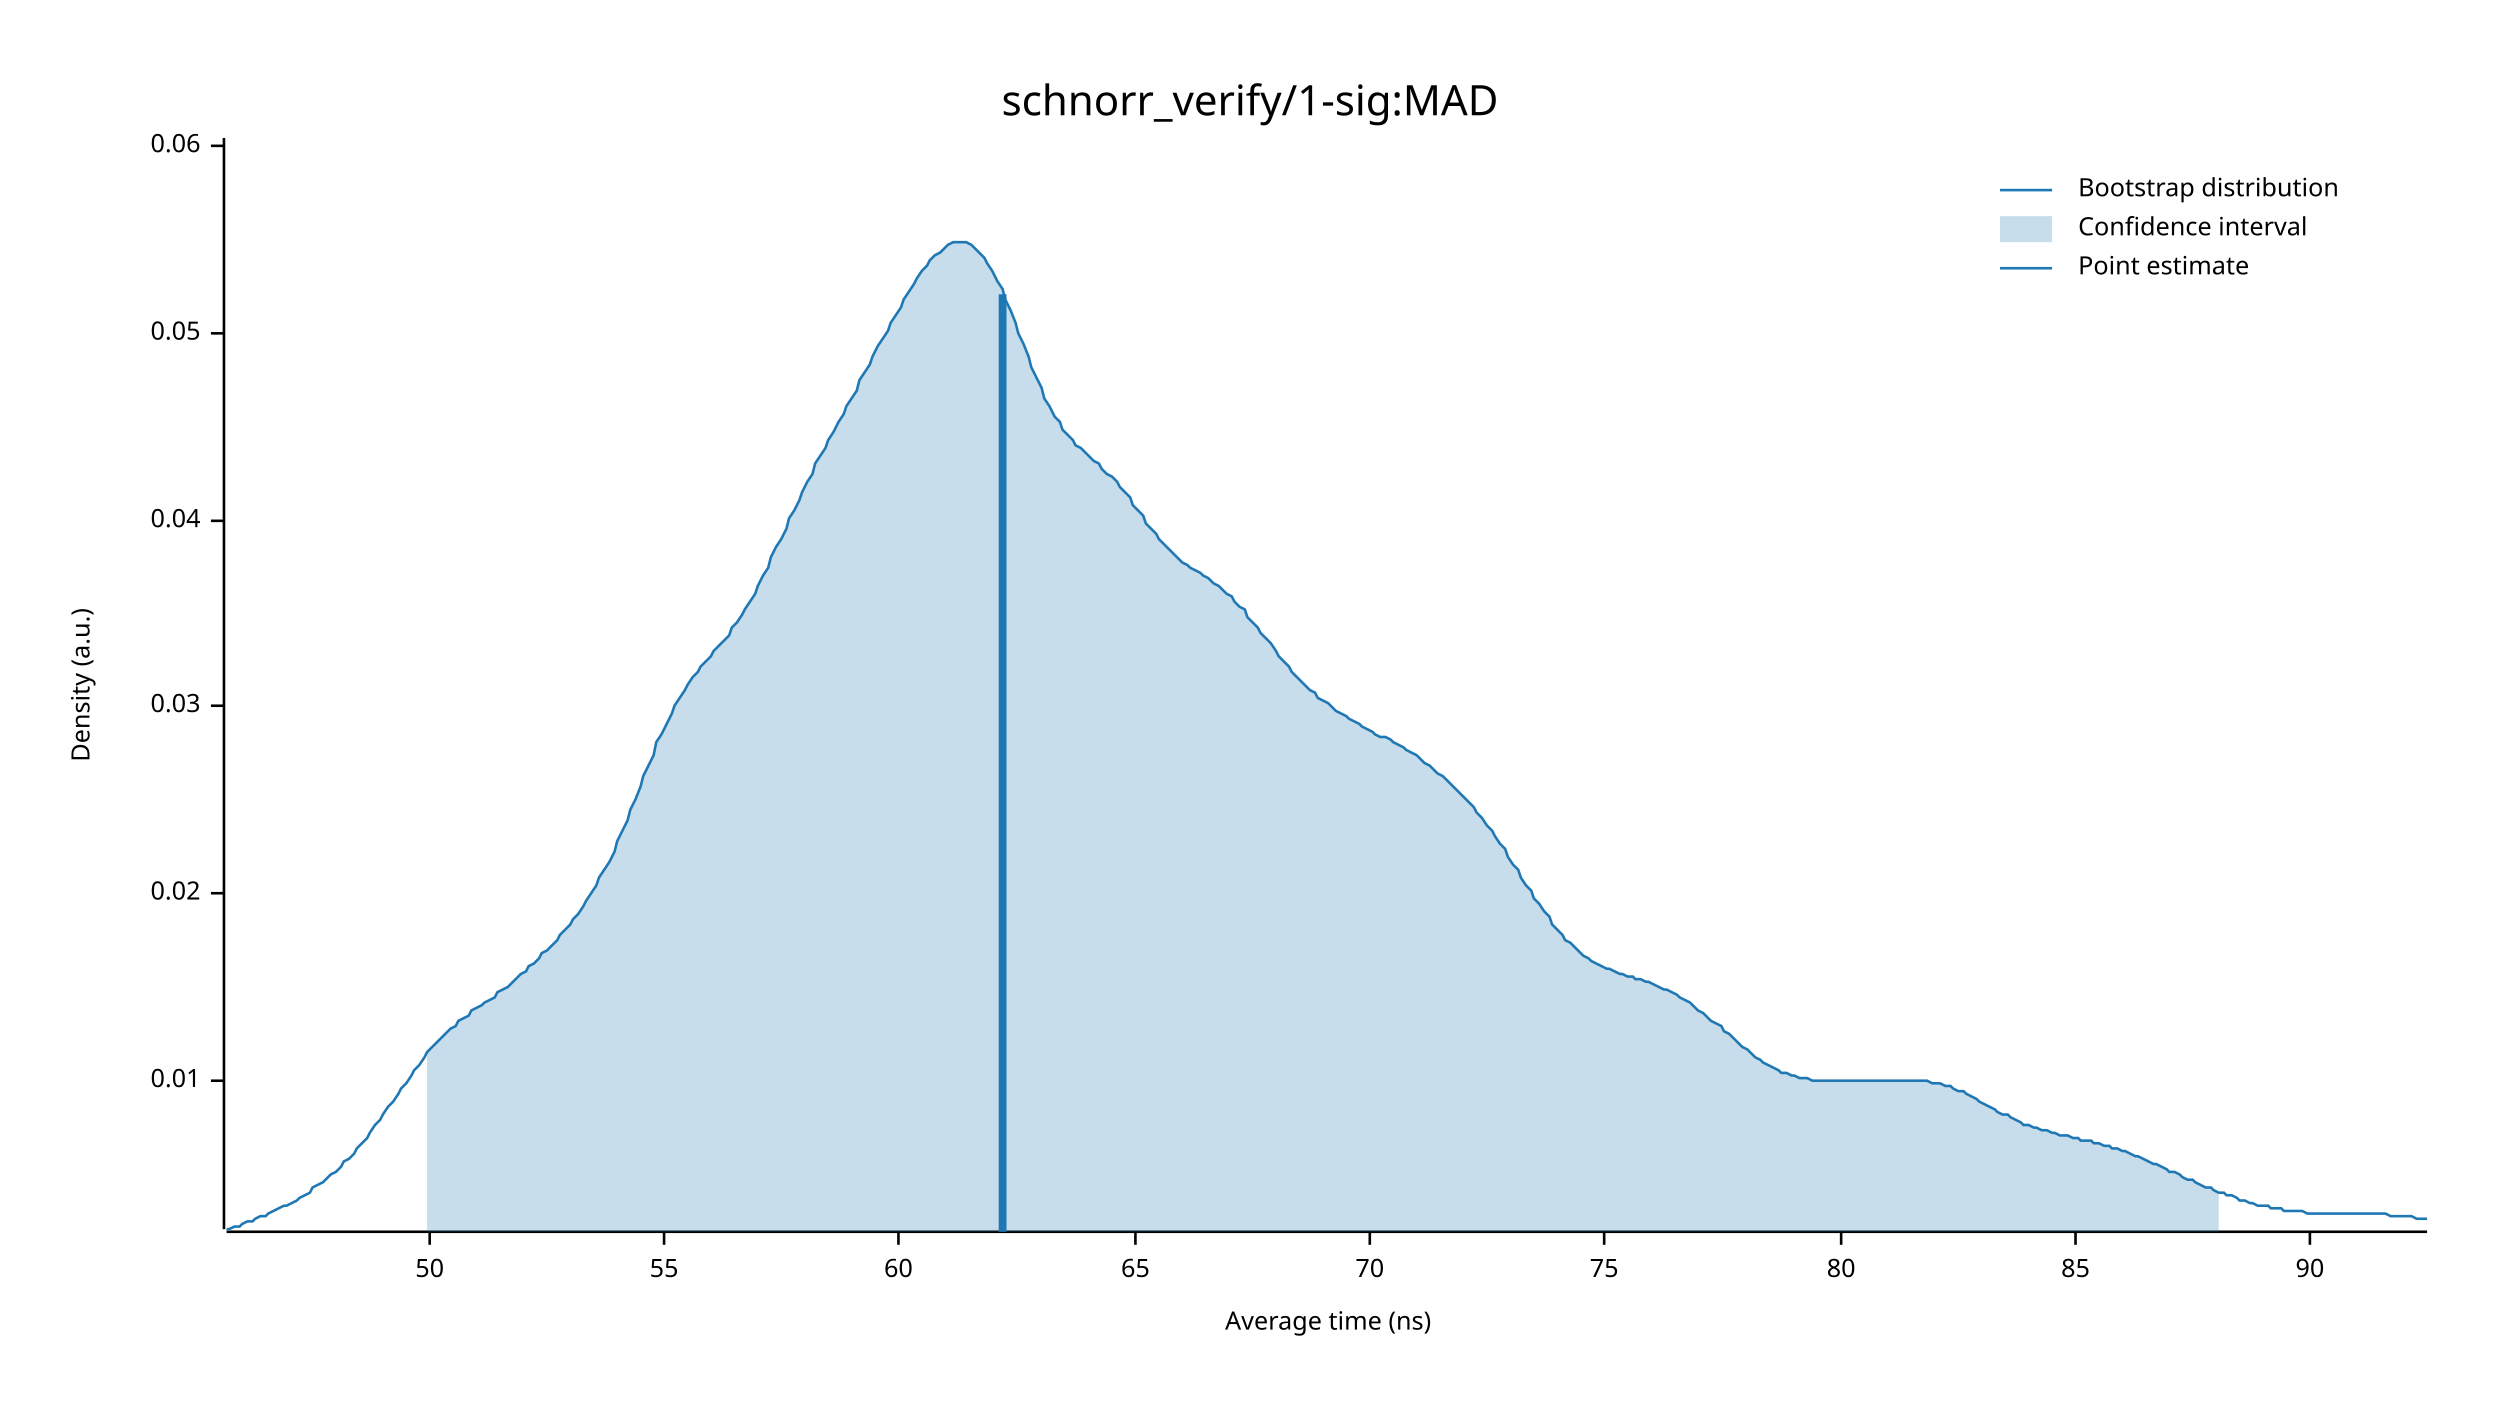
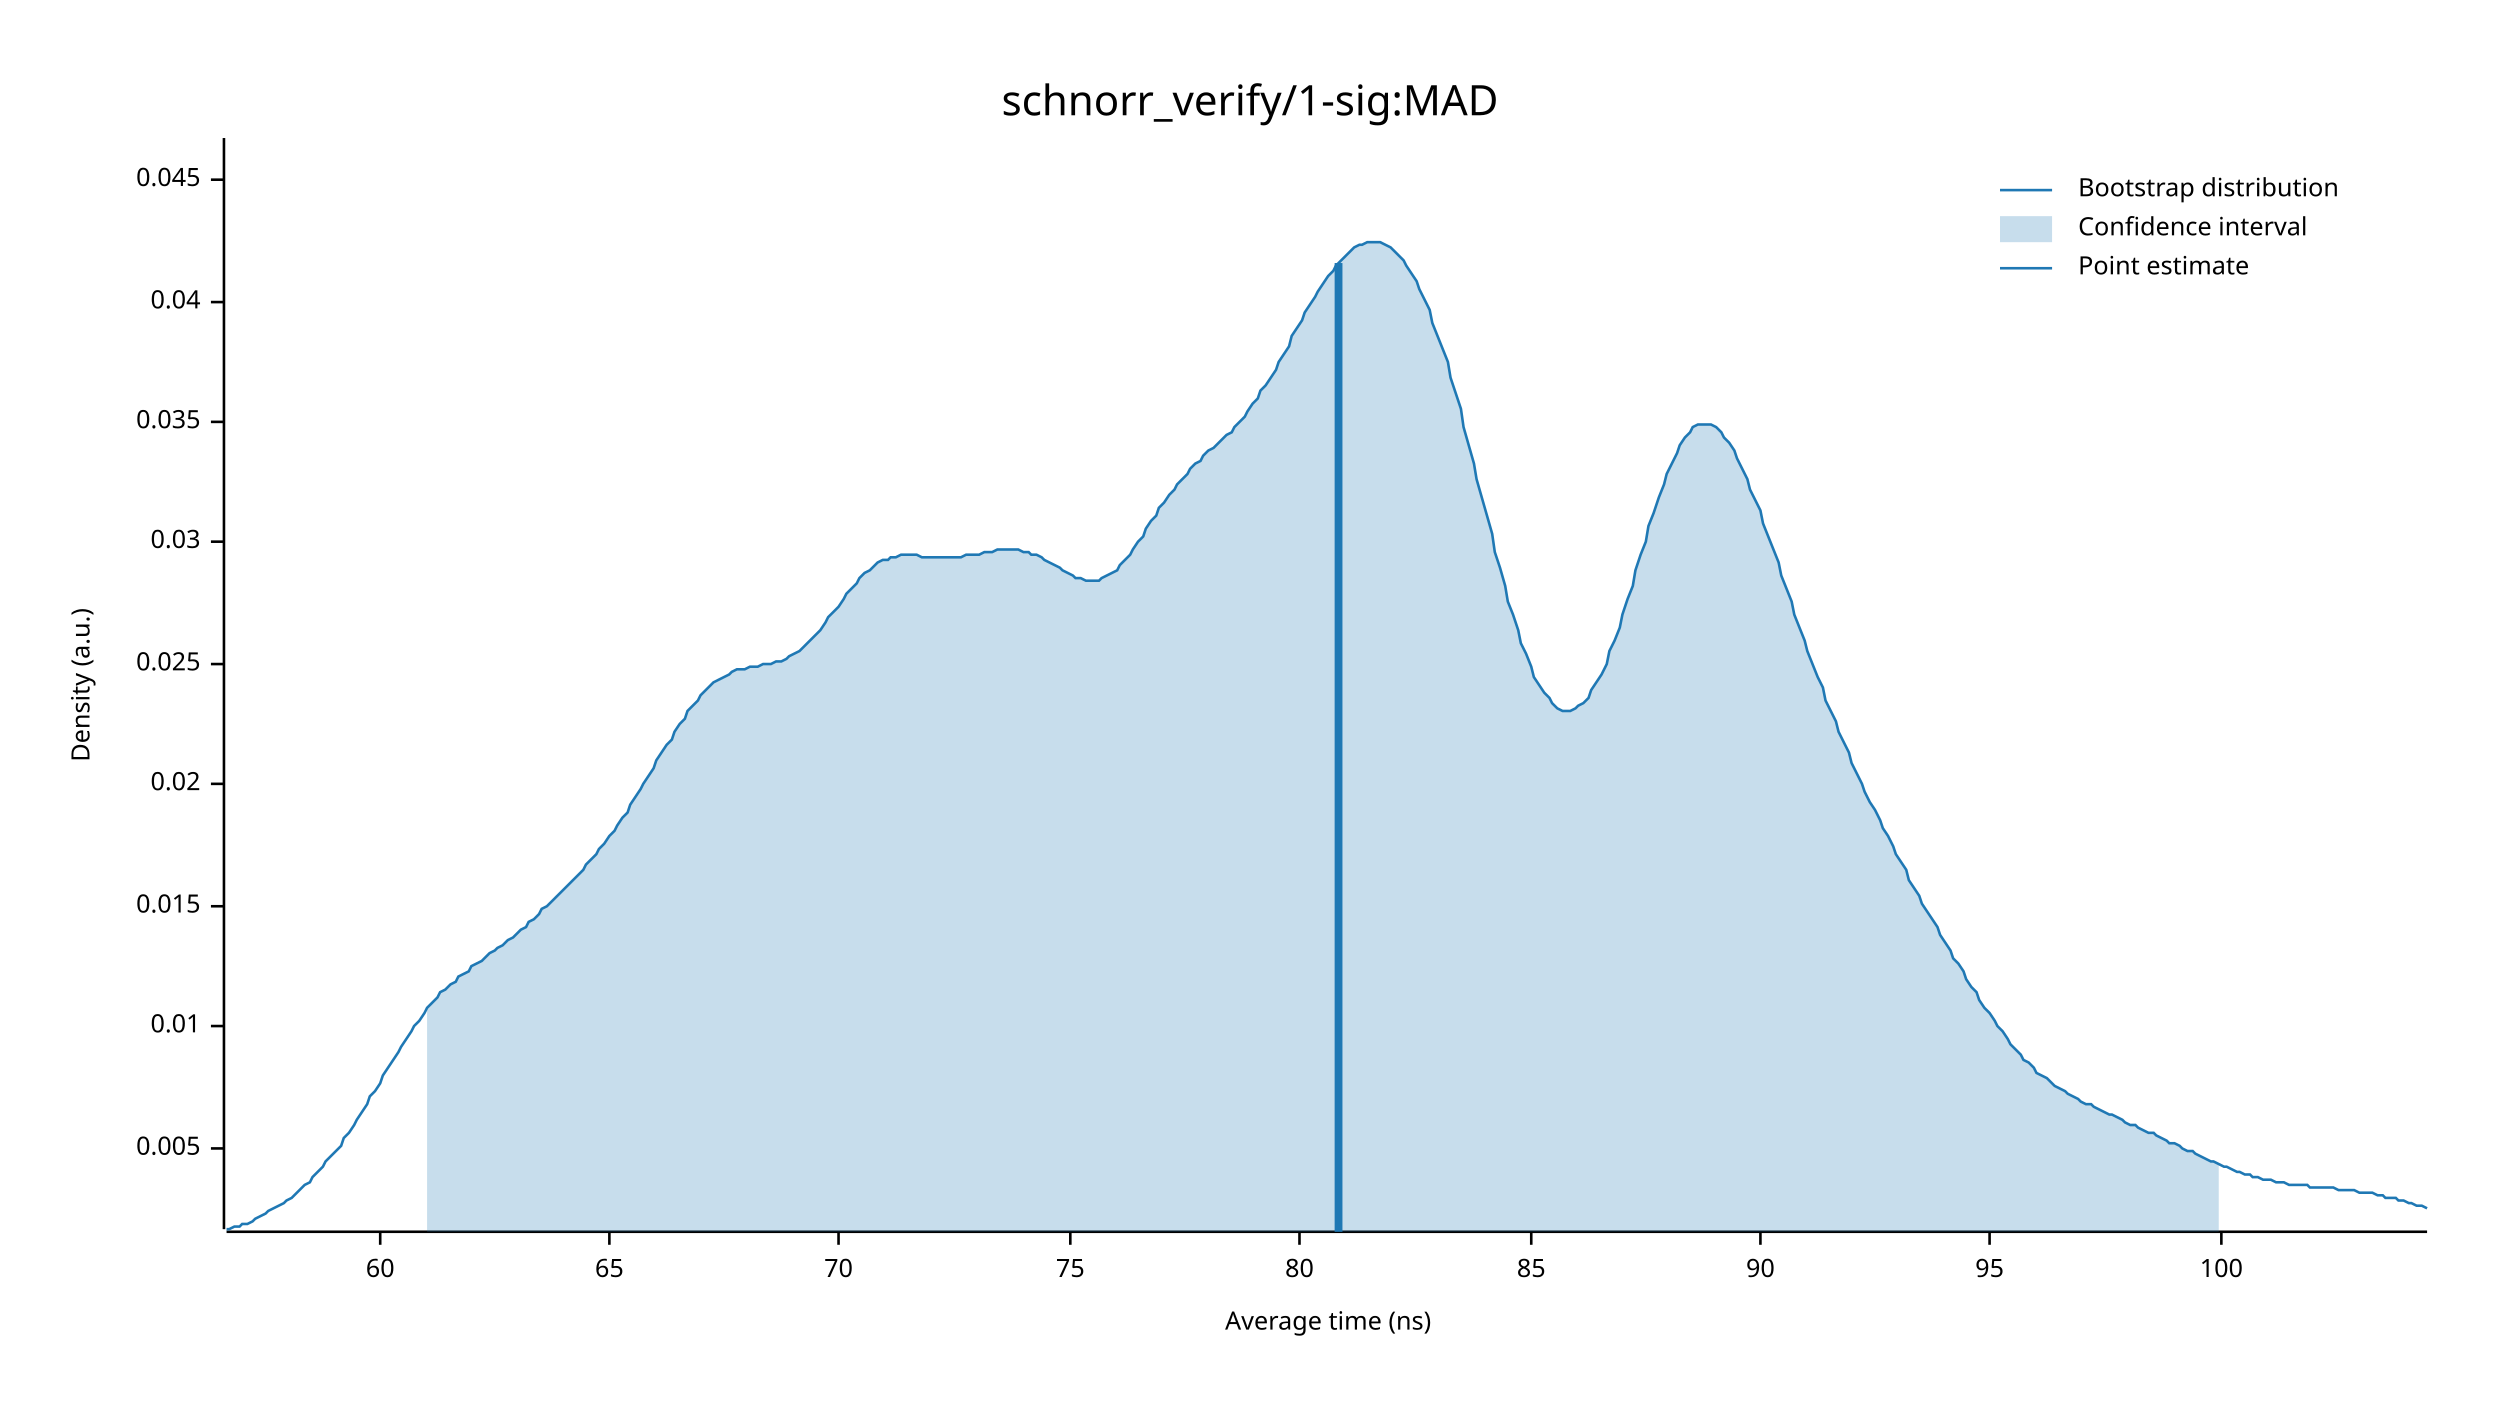
<svg xmlns="http://www.w3.org/2000/svg" width="960" height="540" viewBox="0 0 960 540">
  <text x="480" y="32" dy="0.76em" text-anchor="middle" font-family="sans-serif" font-size="16.129" opacity="1" fill="#000000">
schnorr_verify/1-sig:MAD
</text>
  <text x="27" y="263" dy="0.76em" text-anchor="middle" font-family="sans-serif" font-size="9.677" opacity="1" fill="#000000" transform="rotate(270, 27, 263)">
Density (a.u.)
</text>
  <text x="510" y="513" dy="-0.5ex" text-anchor="middle" font-family="sans-serif" font-size="9.677" opacity="1" fill="#000000">
Average time (ns)
</text>
  <polyline fill="none" opacity="1" stroke="#000000" stroke-width="1" points="86,53 86,472 " />
-   <text x="77" y="415" dy="0.5ex" text-anchor="end" font-family="sans-serif" font-size="9.677" opacity="1" fill="#000000">
+   <text x="77" y="441" dy="0.5ex" text-anchor="end" font-family="sans-serif" font-size="9.677" opacity="1" fill="#000000">
+ 0.005
+ </text>
+   <polyline fill="none" opacity="1" stroke="#000000" stroke-width="1" points="81,441 86,441 " />
+   <text x="77" y="394" dy="0.5ex" text-anchor="end" font-family="sans-serif" font-size="9.677" opacity="1" fill="#000000">
0.01
</text>
-   <polyline fill="none" opacity="1" stroke="#000000" stroke-width="1" points="81,415 86,415 " />
-   <text x="77" y="343" dy="0.5ex" text-anchor="end" font-family="sans-serif" font-size="9.677" opacity="1" fill="#000000">
+   <polyline fill="none" opacity="1" stroke="#000000" stroke-width="1" points="81,394 86,394 " />
+   <text x="77" y="348" dy="0.5ex" text-anchor="end" font-family="sans-serif" font-size="9.677" opacity="1" fill="#000000">
+ 0.015
+ </text>
+   <polyline fill="none" opacity="1" stroke="#000000" stroke-width="1" points="81,348 86,348 " />
+   <text x="77" y="301" dy="0.5ex" text-anchor="end" font-family="sans-serif" font-size="9.677" opacity="1" fill="#000000">
0.02
</text>
-   <polyline fill="none" opacity="1" stroke="#000000" stroke-width="1" points="81,343 86,343 " />
-   <text x="77" y="271" dy="0.5ex" text-anchor="end" font-family="sans-serif" font-size="9.677" opacity="1" fill="#000000">
+   <polyline fill="none" opacity="1" stroke="#000000" stroke-width="1" points="81,301 86,301 " />
+   <text x="77" y="255" dy="0.5ex" text-anchor="end" font-family="sans-serif" font-size="9.677" opacity="1" fill="#000000">
+ 0.025
+ </text>
+   <polyline fill="none" opacity="1" stroke="#000000" stroke-width="1" points="81,255 86,255 " />
+   <text x="77" y="208" dy="0.5ex" text-anchor="end" font-family="sans-serif" font-size="9.677" opacity="1" fill="#000000">
0.03
</text>
-   <polyline fill="none" opacity="1" stroke="#000000" stroke-width="1" points="81,271 86,271 " />
-   <text x="77" y="200" dy="0.5ex" text-anchor="end" font-family="sans-serif" font-size="9.677" opacity="1" fill="#000000">
+   <polyline fill="none" opacity="1" stroke="#000000" stroke-width="1" points="81,208 86,208 " />
+   <text x="77" y="162" dy="0.5ex" text-anchor="end" font-family="sans-serif" font-size="9.677" opacity="1" fill="#000000">
+ 0.035
+ </text>
+   <polyline fill="none" opacity="1" stroke="#000000" stroke-width="1" points="81,162 86,162 " />
+   <text x="77" y="116" dy="0.5ex" text-anchor="end" font-family="sans-serif" font-size="9.677" opacity="1" fill="#000000">
0.04
</text>
-   <polyline fill="none" opacity="1" stroke="#000000" stroke-width="1" points="81,200 86,200 " />
-   <text x="77" y="128" dy="0.5ex" text-anchor="end" font-family="sans-serif" font-size="9.677" opacity="1" fill="#000000">
- 0.05
+   <polyline fill="none" opacity="1" stroke="#000000" stroke-width="1" points="81,116 86,116 " />
+   <text x="77" y="69" dy="0.5ex" text-anchor="end" font-family="sans-serif" font-size="9.677" opacity="1" fill="#000000">
+ 0.045
</text>
-   <polyline fill="none" opacity="1" stroke="#000000" stroke-width="1" points="81,128 86,128 " />
-   <text x="77" y="56" dy="0.5ex" text-anchor="end" font-family="sans-serif" font-size="9.677" opacity="1" fill="#000000">
- 0.06
- </text>
-   <polyline fill="none" opacity="1" stroke="#000000" stroke-width="1" points="81,56 86,56 " />
+   <polyline fill="none" opacity="1" stroke="#000000" stroke-width="1" points="81,69 86,69 " />
  <polyline fill="none" opacity="1" stroke="#000000" stroke-width="1" points="87,473 932,473 " />
-   <text x="165" y="483" dy="0.76em" text-anchor="middle" font-family="sans-serif" font-size="9.677" opacity="1" fill="#000000">
- 50
- </text>
-   <polyline fill="none" opacity="1" stroke="#000000" stroke-width="1" points="165,473 165,478 " />
-   <text x="255" y="483" dy="0.76em" text-anchor="middle" font-family="sans-serif" font-size="9.677" opacity="1" fill="#000000">
- 55
- </text>
-   <polyline fill="none" opacity="1" stroke="#000000" stroke-width="1" points="255,473 255,478 " />
-   <text x="345" y="483" dy="0.76em" text-anchor="middle" font-family="sans-serif" font-size="9.677" opacity="1" fill="#000000">
+   <text x="146" y="483" dy="0.76em" text-anchor="middle" font-family="sans-serif" font-size="9.677" opacity="1" fill="#000000">
60
</text>
-   <polyline fill="none" opacity="1" stroke="#000000" stroke-width="1" points="345,473 345,478 " />
-   <text x="436" y="483" dy="0.76em" text-anchor="middle" font-family="sans-serif" font-size="9.677" opacity="1" fill="#000000">
+   <polyline fill="none" opacity="1" stroke="#000000" stroke-width="1" points="146,473 146,478 " />
+   <text x="234" y="483" dy="0.76em" text-anchor="middle" font-family="sans-serif" font-size="9.677" opacity="1" fill="#000000">
65
</text>
-   <polyline fill="none" opacity="1" stroke="#000000" stroke-width="1" points="436,473 436,478 " />
-   <text x="526" y="483" dy="0.76em" text-anchor="middle" font-family="sans-serif" font-size="9.677" opacity="1" fill="#000000">
+   <polyline fill="none" opacity="1" stroke="#000000" stroke-width="1" points="234,473 234,478 " />
+   <text x="322" y="483" dy="0.76em" text-anchor="middle" font-family="sans-serif" font-size="9.677" opacity="1" fill="#000000">
70
</text>
-   <polyline fill="none" opacity="1" stroke="#000000" stroke-width="1" points="526,473 526,478 " />
-   <text x="616" y="483" dy="0.76em" text-anchor="middle" font-family="sans-serif" font-size="9.677" opacity="1" fill="#000000">
+   <polyline fill="none" opacity="1" stroke="#000000" stroke-width="1" points="322,473 322,478 " />
+   <text x="411" y="483" dy="0.76em" text-anchor="middle" font-family="sans-serif" font-size="9.677" opacity="1" fill="#000000">
75
</text>
-   <polyline fill="none" opacity="1" stroke="#000000" stroke-width="1" points="616,473 616,478 " />
-   <text x="707" y="483" dy="0.76em" text-anchor="middle" font-family="sans-serif" font-size="9.677" opacity="1" fill="#000000">
+   <polyline fill="none" opacity="1" stroke="#000000" stroke-width="1" points="411,473 411,478 " />
+   <text x="499" y="483" dy="0.76em" text-anchor="middle" font-family="sans-serif" font-size="9.677" opacity="1" fill="#000000">
80
</text>
-   <polyline fill="none" opacity="1" stroke="#000000" stroke-width="1" points="707,473 707,478 " />
-   <text x="797" y="483" dy="0.76em" text-anchor="middle" font-family="sans-serif" font-size="9.677" opacity="1" fill="#000000">
+   <polyline fill="none" opacity="1" stroke="#000000" stroke-width="1" points="499,473 499,478 " />
+   <text x="588" y="483" dy="0.76em" text-anchor="middle" font-family="sans-serif" font-size="9.677" opacity="1" fill="#000000">
85
</text>
-   <polyline fill="none" opacity="1" stroke="#000000" stroke-width="1" points="797,473 797,478 " />
-   <text x="887" y="483" dy="0.76em" text-anchor="middle" font-family="sans-serif" font-size="9.677" opacity="1" fill="#000000">
+   <polyline fill="none" opacity="1" stroke="#000000" stroke-width="1" points="588,473 588,478 " />
+   <text x="676" y="483" dy="0.76em" text-anchor="middle" font-family="sans-serif" font-size="9.677" opacity="1" fill="#000000">
90
</text>
-   <polyline fill="none" opacity="1" stroke="#000000" stroke-width="1" points="887,473 887,478 " />
-   <polyline fill="none" opacity="1" stroke="#1F78B4" stroke-width="1" points="87,472 88,472 90,471 92,471 93,470 95,469 97,469 98,468 100,467 102,467 103,466 105,465 107,464 109,463 110,463 112,462 114,461 115,460 117,459 119,458 120,456 122,455 124,454 125,453 127,451 129,450 131,448 132,446 134,445 136,443 137,441 139,439 141,437 142,435 144,432 146,430 147,428 149,425 151,423 153,420 154,418 156,416 158,413 159,411 161,409 163,406 164,404 166,402 168,400 169,399 171,397 173,395 175,394 176,392 178,391 180,390 181,388 183,387 185,386 186,385 188,384 190,383 191,381 193,380 195,379 197,377 198,376 200,374 202,373 203,371 205,370 207,368 208,366 210,365 212,363 214,361 215,359 217,357 219,355 220,353 222,351 224,348 225,346 227,343 229,340 230,337 232,334 234,331 236,327 237,323 239,319 241,315 242,311 244,307 246,302 247,298 249,294 251,290 252,285 254,282 256,278 258,274 259,271 261,268 263,265 264,263 266,260 268,258 269,256 271,254 273,252 274,250 276,248 278,246 280,244 281,241 283,239 285,236 286,234 288,231 290,228 291,225 293,221 295,218 296,214 298,210 300,207 302,203 303,199 305,196 307,192 308,189 310,185 312,182 313,178 315,175 317,172 318,169 320,166 322,162 324,159 325,156 327,153 329,150 330,146 332,143 334,140 335,137 337,133 339,130 341,127 342,124 344,121 346,118 347,115 349,112 351,109 352,107 354,104 356,102 357,100 359,98 361,97 363,95 364,94 366,93 368,93 369,93 371,93 373,94 374,95 376,97 378,99 379,101 381,104 383,108 385,111 386,115 388,119 390,124 391,128 393,132 395,137 396,141 398,145 400,149 401,153 403,156 405,160 407,162 408,165 410,167 412,169 413,171 415,172 417,174 418,175 420,177 422,178 423,180 425,182 427,183 429,185 430,187 432,189 434,191 435,194 437,196 439,198 440,201 442,203 444,205 445,207 447,209 449,211 451,213 452,214 454,216 456,217 457,218 459,219 461,220 462,221 464,222 466,224 468,225 469,226 471,228 473,229 474,231 476,233 478,234 479,237 481,239 483,241 484,243 486,245 488,247 490,250 491,252 493,254 495,256 496,258 498,260 500,262 501,263 503,265 505,266 506,268 508,269 510,270 512,272 513,273 515,274 517,275 518,276 520,277 522,278 523,279 525,280 527,281 528,282 530,283 532,283 534,284 535,285 537,286 539,287 540,288 542,289 544,290 545,291 547,293 549,294 550,295 552,297 554,298 556,300 557,301 559,303 561,305 562,306 564,308 566,310 567,312 569,314 571,317 573,319 574,321 576,324 578,326 579,329 581,332 583,334 584,337 586,340 588,342 589,345 591,347 593,350 595,352 596,355 598,357 600,359 601,361 603,362 605,364 606,365 608,367 610,368 611,369 613,370 615,371 617,372 618,372 620,373 622,374 623,374 625,375 627,375 628,376 630,376 632,377 633,377 635,378 637,379 639,380 640,380 642,381 644,382 645,383 647,384 649,385 650,386 652,388 654,389 655,390 657,392 659,393 661,394 662,396 664,397 666,399 667,400 669,402 671,403 672,404 674,406 676,407 677,408 679,409 681,410 683,411 684,412 686,412 688,413 689,413 691,414 693,414 694,414 696,415 698,415 700,415 701,415 703,415 705,415 706,415 708,415 710,415 711,415 713,415 715,415 716,415 718,415 720,415 722,415 723,415 725,415 727,415 728,415 730,415 732,415 733,415 735,415 737,415 738,415 740,415 742,416 744,416 745,416 747,417 749,417 750,418 752,419 754,419 755,420 757,421 759,422 760,423 762,424 764,425 766,426 767,427 769,428 771,428 772,429 774,430 776,431 777,432 779,432 781,433 782,433 784,434 786,434 788,435 789,435 791,436 793,436 794,436 796,437 798,437 799,438 801,438 803,438 804,439 806,439 808,440 810,440 811,441 813,441 815,442 816,442 818,443 820,444 821,444 823,445 825,446 827,447 828,447 830,448 832,449 833,450 835,450 837,451 838,452 840,453 842,453 843,454 845,455 847,456 849,456 850,457 852,458 854,458 855,459 857,459 859,460 860,461 862,461 864,462 865,462 867,463 869,463 871,463 872,464 874,464 876,464 877,465 879,465 881,465 882,465 884,465 886,466 887,466 889,466 891,466 893,466 894,466 896,466 898,466 899,466 901,466 903,466 904,466 906,466 908,466 909,466 911,466 913,466 915,466 916,466 918,467 920,467 921,467 923,467 925,467 926,467 928,468 930,468 932,468 " />
-   <polygon opacity="0.25" fill="#1F78B4" points="164,404 166,402 168,400 169,399 171,397 173,395 175,394 176,392 178,391 180,390 181,388 183,387 185,386 186,385 188,384 190,383 191,381 193,380 195,379 197,377 198,376 200,374 202,373 203,371 205,370 207,368 208,366 210,365 212,363 214,361 215,359 217,357 219,355 220,353 222,351 224,348 225,346 227,343 229,340 230,337 232,334 234,331 236,327 237,323 239,319 241,315 242,311 244,307 246,302 247,298 249,294 251,290 252,285 254,282 256,278 258,274 259,271 261,268 263,265 264,263 266,260 268,258 269,256 271,254 273,252 274,250 276,248 278,246 280,244 281,241 283,239 285,236 286,234 288,231 290,228 291,225 293,221 295,218 296,214 298,210 300,207 302,203 303,199 305,196 307,192 308,189 310,185 312,182 313,178 315,175 317,172 318,169 320,166 322,162 324,159 325,156 327,153 329,150 330,146 332,143 334,140 335,137 337,133 339,130 341,127 342,124 344,121 346,118 347,115 349,112 351,109 352,107 354,104 356,102 357,100 359,98 361,97 363,95 364,94 366,93 368,93 369,93 371,93 373,94 374,95 376,97 378,99 379,101 381,104 383,108 385,111 386,115 388,119 390,124 391,128 393,132 395,137 396,141 398,145 400,149 401,153 403,156 405,160 407,162 408,165 410,167 412,169 413,171 415,172 417,174 418,175 420,177 422,178 423,180 425,182 427,183 429,185 430,187 432,189 434,191 435,194 437,196 439,198 440,201 442,203 444,205 445,207 447,209 449,211 451,213 452,214 454,216 456,217 457,218 459,219 461,220 462,221 464,222 466,224 468,225 469,226 471,228 473,229 474,231 476,233 478,234 479,237 481,239 483,241 484,243 486,245 488,247 490,250 491,252 493,254 495,256 496,258 498,260 500,262 501,263 503,265 505,266 506,268 508,269 510,270 512,272 513,273 515,274 517,275 518,276 520,277 522,278 523,279 525,280 527,281 528,282 530,283 532,283 534,284 535,285 537,286 539,287 540,288 542,289 544,290 545,291 547,293 549,294 550,295 552,297 554,298 556,300 557,301 559,303 561,305 562,306 564,308 566,310 567,312 569,314 571,317 573,319 574,321 576,324 578,326 579,329 581,332 583,334 584,337 586,340 588,342 589,345 591,347 593,350 595,352 596,355 598,357 600,359 601,361 603,362 605,364 606,365 608,367 610,368 611,369 613,370 615,371 617,372 618,372 620,373 622,374 623,374 625,375 627,375 628,376 630,376 632,377 633,377 635,378 637,379 639,380 640,380 642,381 644,382 645,383 647,384 649,385 650,386 652,388 654,389 655,390 657,392 659,393 661,394 662,396 664,397 666,399 667,400 669,402 671,403 672,404 674,406 676,407 677,408 679,409 681,410 683,411 684,412 686,412 688,413 689,413 691,414 693,414 694,414 696,415 698,415 700,415 701,415 703,415 705,415 706,415 708,415 710,415 711,415 713,415 715,415 716,415 718,415 720,415 722,415 723,415 725,415 727,415 728,415 730,415 732,415 733,415 735,415 737,415 738,415 740,415 742,416 744,416 745,416 747,417 749,417 750,418 752,419 754,419 755,420 757,421 759,422 760,423 762,424 764,425 766,426 767,427 769,428 771,428 772,429 774,430 776,431 777,432 779,432 781,433 782,433 784,434 786,434 788,435 789,435 791,436 793,436 794,436 796,437 798,437 799,438 801,438 803,438 804,439 806,439 808,440 810,440 811,441 813,441 815,442 816,442 818,443 820,444 821,444 823,445 825,446 827,447 828,447 830,448 832,449 833,450 835,450 837,451 838,452 840,453 842,453 843,454 845,455 847,456 849,456 850,457 852,458 852,473 164,473 " />
-   <polyline fill="none" opacity="1" stroke="#1F78B4" stroke-width="3" points="385,473 385,113 " />
+   <polyline fill="none" opacity="1" stroke="#000000" stroke-width="1" points="676,473 676,478 " />
+   <text x="764" y="483" dy="0.76em" text-anchor="middle" font-family="sans-serif" font-size="9.677" opacity="1" fill="#000000">
+ 95
+ </text>
+   <polyline fill="none" opacity="1" stroke="#000000" stroke-width="1" points="764,473 764,478 " />
+   <text x="853" y="483" dy="0.76em" text-anchor="middle" font-family="sans-serif" font-size="9.677" opacity="1" fill="#000000">
+ 100
+ </text>
+   <polyline fill="none" opacity="1" stroke="#000000" stroke-width="1" points="853,473 853,478 " />
+   <polyline fill="none" opacity="1" stroke="#1F78B4" stroke-width="1" points="87,472 88,472 90,471 92,471 93,470 95,470 97,469 98,468 100,467 102,466 103,465 105,464 107,463 109,462 110,461 112,460 114,458 115,457 117,455 119,454 120,452 122,450 124,448 125,446 127,444 129,442 131,440 132,437 134,435 136,432 137,430 139,427 141,424 142,421 144,419 146,416 147,413 149,410 151,407 153,404 154,402 156,399 158,396 159,394 161,392 163,389 164,387 166,385 168,383 169,381 171,380 173,378 175,377 176,375 178,374 180,373 181,371 183,370 185,369 186,368 188,366 190,365 191,364 193,363 195,361 197,360 198,359 200,357 202,356 203,354 205,353 207,351 208,349 210,348 212,346 214,344 215,343 217,341 219,339 220,338 222,336 224,334 225,332 227,330 229,328 230,326 232,324 234,321 236,319 237,317 239,314 241,312 242,309 244,306 246,303 247,301 249,298 251,295 252,292 254,289 256,286 258,284 259,281 261,278 263,276 264,273 266,271 268,269 269,267 271,265 273,263 274,262 276,261 278,260 280,259 281,258 283,257 285,257 286,257 288,256 290,256 291,256 293,255 295,255 296,255 298,254 300,254 302,253 303,252 305,251 307,250 308,249 310,247 312,245 313,244 315,242 317,239 318,237 320,235 322,233 324,230 325,228 327,226 329,224 330,222 332,220 334,219 335,218 337,216 339,215 341,215 342,214 344,214 346,213 347,213 349,213 351,213 352,213 354,214 356,214 357,214 359,214 361,214 363,214 364,214 366,214 368,214 369,214 371,213 373,213 374,213 376,213 378,212 379,212 381,212 383,211 385,211 386,211 388,211 390,211 391,211 393,212 395,212 396,213 398,213 400,214 401,215 403,216 405,217 407,218 408,219 410,220 412,221 413,222 415,222 417,223 418,223 420,223 422,223 423,222 425,221 427,220 429,219 430,217 432,215 434,213 435,211 437,208 439,206 440,203 442,200 444,198 445,195 447,193 449,190 451,188 452,186 454,184 456,182 457,180 459,178 461,177 462,175 464,173 466,172 468,170 469,169 471,167 473,166 474,164 476,162 478,160 479,158 481,155 483,153 484,150 486,148 488,145 490,142 491,139 493,136 495,133 496,129 498,126 500,123 501,120 503,117 505,114 506,112 508,109 510,106 512,104 513,102 515,100 517,98 518,97 520,95 522,94 523,94 525,93 527,93 528,93 530,93 532,94 534,95 535,96 537,98 539,100 540,102 542,105 544,108 545,111 547,115 549,119 550,124 552,129 554,134 556,139 557,145 559,151 561,157 562,164 564,171 566,178 567,184 569,191 571,198 573,205 574,212 576,218 578,225 579,231 581,236 583,242 584,247 586,251 588,256 589,260 591,263 593,266 595,268 596,270 598,272 600,273 601,273 603,273 605,272 606,271 608,270 610,268 611,265 613,262 615,259 617,255 618,250 620,246 622,241 623,236 625,230 627,225 628,219 630,213 632,208 633,202 635,197 637,191 639,186 640,182 642,178 644,174 645,171 647,168 649,166 650,164 652,163 654,163 655,163 657,163 659,164 661,166 662,168 664,170 666,173 667,176 669,180 671,184 672,188 674,192 676,196 677,201 679,206 681,211 683,216 684,221 686,226 688,231 689,236 691,241 693,246 694,250 696,255 698,260 700,264 701,269 703,273 705,277 706,281 708,285 710,289 711,293 713,297 715,301 716,304 718,308 720,311 722,315 723,318 725,321 727,325 728,328 730,331 732,334 733,338 735,341 737,344 738,347 740,350 742,353 744,356 745,359 747,362 749,365 750,368 752,370 754,373 755,376 757,379 759,381 760,384 762,387 764,389 766,392 767,394 769,396 771,399 772,401 774,403 776,405 777,407 779,408 781,410 782,412 784,413 786,414 788,416 789,417 791,418 793,419 794,420 796,421 798,422 799,423 801,424 803,424 804,425 806,426 808,427 810,428 811,428 813,429 815,430 816,431 818,432 820,432 821,433 823,434 825,435 827,435 828,436 830,437 832,438 833,439 835,439 837,440 838,441 840,442 842,442 843,443 845,444 847,445 849,446 850,446 852,447 854,448 855,448 857,449 859,450 860,450 862,451 864,451 865,452 867,452 869,453 871,453 872,453 874,454 876,454 877,454 879,455 881,455 882,455 884,455 886,455 887,456 889,456 891,456 893,456 894,456 896,456 898,457 899,457 901,457 903,457 904,457 906,458 908,458 909,458 911,458 913,459 915,459 916,460 918,460 920,460 921,461 923,461 925,462 926,462 928,463 930,463 932,464 " />
+   <polygon opacity="0.25" fill="#1F78B4" points="164,387 166,385 168,383 169,381 171,380 173,378 175,377 176,375 178,374 180,373 181,371 183,370 185,369 186,368 188,366 190,365 191,364 193,363 195,361 197,360 198,359 200,357 202,356 203,354 205,353 207,351 208,349 210,348 212,346 214,344 215,343 217,341 219,339 220,338 222,336 224,334 225,332 227,330 229,328 230,326 232,324 234,321 236,319 237,317 239,314 241,312 242,309 244,306 246,303 247,301 249,298 251,295 252,292 254,289 256,286 258,284 259,281 261,278 263,276 264,273 266,271 268,269 269,267 271,265 273,263 274,262 276,261 278,260 280,259 281,258 283,257 285,257 286,257 288,256 290,256 291,256 293,255 295,255 296,255 298,254 300,254 302,253 303,252 305,251 307,250 308,249 310,247 312,245 313,244 315,242 317,239 318,237 320,235 322,233 324,230 325,228 327,226 329,224 330,222 332,220 334,219 335,218 337,216 339,215 341,215 342,214 344,214 346,213 347,213 349,213 351,213 352,213 354,214 356,214 357,214 359,214 361,214 363,214 364,214 366,214 368,214 369,214 371,213 373,213 374,213 376,213 378,212 379,212 381,212 383,211 385,211 386,211 388,211 390,211 391,211 393,212 395,212 396,213 398,213 400,214 401,215 403,216 405,217 407,218 408,219 410,220 412,221 413,222 415,222 417,223 418,223 420,223 422,223 423,222 425,221 427,220 429,219 430,217 432,215 434,213 435,211 437,208 439,206 440,203 442,200 444,198 445,195 447,193 449,190 451,188 452,186 454,184 456,182 457,180 459,178 461,177 462,175 464,173 466,172 468,170 469,169 471,167 473,166 474,164 476,162 478,160 479,158 481,155 483,153 484,150 486,148 488,145 490,142 491,139 493,136 495,133 496,129 498,126 500,123 501,120 503,117 505,114 506,112 508,109 510,106 512,104 513,102 515,100 517,98 518,97 520,95 522,94 523,94 525,93 527,93 528,93 530,93 532,94 534,95 535,96 537,98 539,100 540,102 542,105 544,108 545,111 547,115 549,119 550,124 552,129 554,134 556,139 557,145 559,151 561,157 562,164 564,171 566,178 567,184 569,191 571,198 573,205 574,212 576,218 578,225 579,231 581,236 583,242 584,247 586,251 588,256 589,260 591,263 593,266 595,268 596,270 598,272 600,273 601,273 603,273 605,272 606,271 608,270 610,268 611,265 613,262 615,259 617,255 618,250 620,246 622,241 623,236 625,230 627,225 628,219 630,213 632,208 633,202 635,197 637,191 639,186 640,182 642,178 644,174 645,171 647,168 649,166 650,164 652,163 654,163 655,163 657,163 659,164 661,166 662,168 664,170 666,173 667,176 669,180 671,184 672,188 674,192 676,196 677,201 679,206 681,211 683,216 684,221 686,226 688,231 689,236 691,241 693,246 694,250 696,255 698,260 700,264 701,269 703,273 705,277 706,281 708,285 710,289 711,293 713,297 715,301 716,304 718,308 720,311 722,315 723,318 725,321 727,325 728,328 730,331 732,334 733,338 735,341 737,344 738,347 740,350 742,353 744,356 745,359 747,362 749,365 750,368 752,370 754,373 755,376 757,379 759,381 760,384 762,387 764,389 766,392 767,394 769,396 771,399 772,401 774,403 776,405 777,407 779,408 781,410 782,412 784,413 786,414 788,416 789,417 791,418 793,419 794,420 796,421 798,422 799,423 801,424 803,424 804,425 806,426 808,427 810,428 811,428 813,429 815,430 816,431 818,432 820,432 821,433 823,434 825,435 827,435 828,436 830,437 832,438 833,439 835,439 837,440 838,441 840,442 842,442 843,443 845,444 847,445 849,446 850,446 852,447 852,473 164,473 " />
+   <polyline fill="none" opacity="1" stroke="#1F78B4" stroke-width="3" points="514,473 514,101 " />
  <text x="798" y="68" dy="0.76em" text-anchor="start" font-family="sans-serif" font-size="9.677" opacity="1" fill="#000000">
Bootstrap distribution
</text>
  <text x="798" y="83" dy="0.76em" text-anchor="start" font-family="sans-serif" font-size="9.677" opacity="1" fill="#000000">
Confidence interval
</text>
  <text x="798" y="98" dy="0.76em" text-anchor="start" font-family="sans-serif" font-size="9.677" opacity="1" fill="#000000">
Point estimate
</text>
  <polyline fill="none" opacity="1" stroke="#1F78B4" stroke-width="1" points="768,73 788,73 " />
  <rect x="768" y="83" width="20" height="10" opacity="0.25" fill="#1F78B4" stroke="none" />
  <polyline fill="none" opacity="1" stroke="#1F78B4" stroke-width="1" points="768,103 788,103 " />
</svg>
